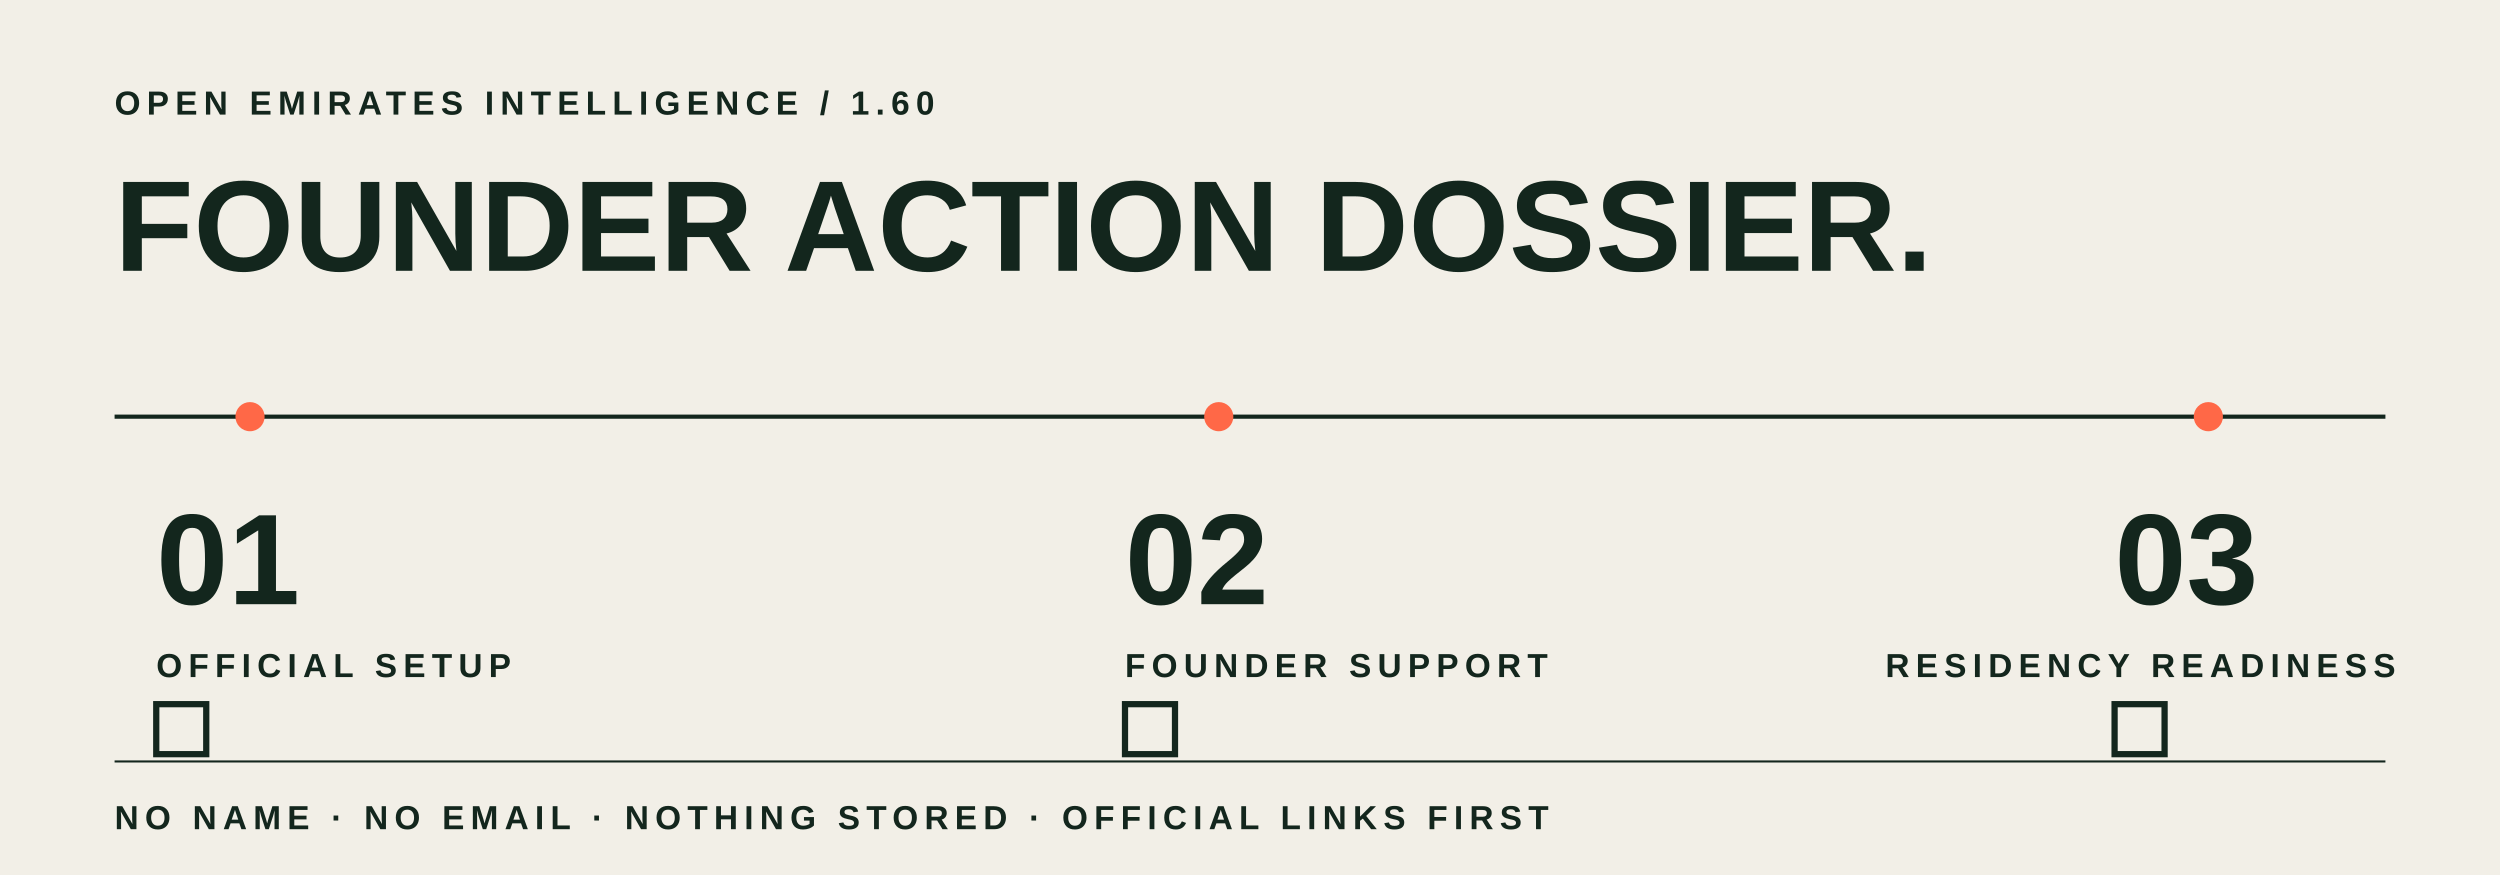
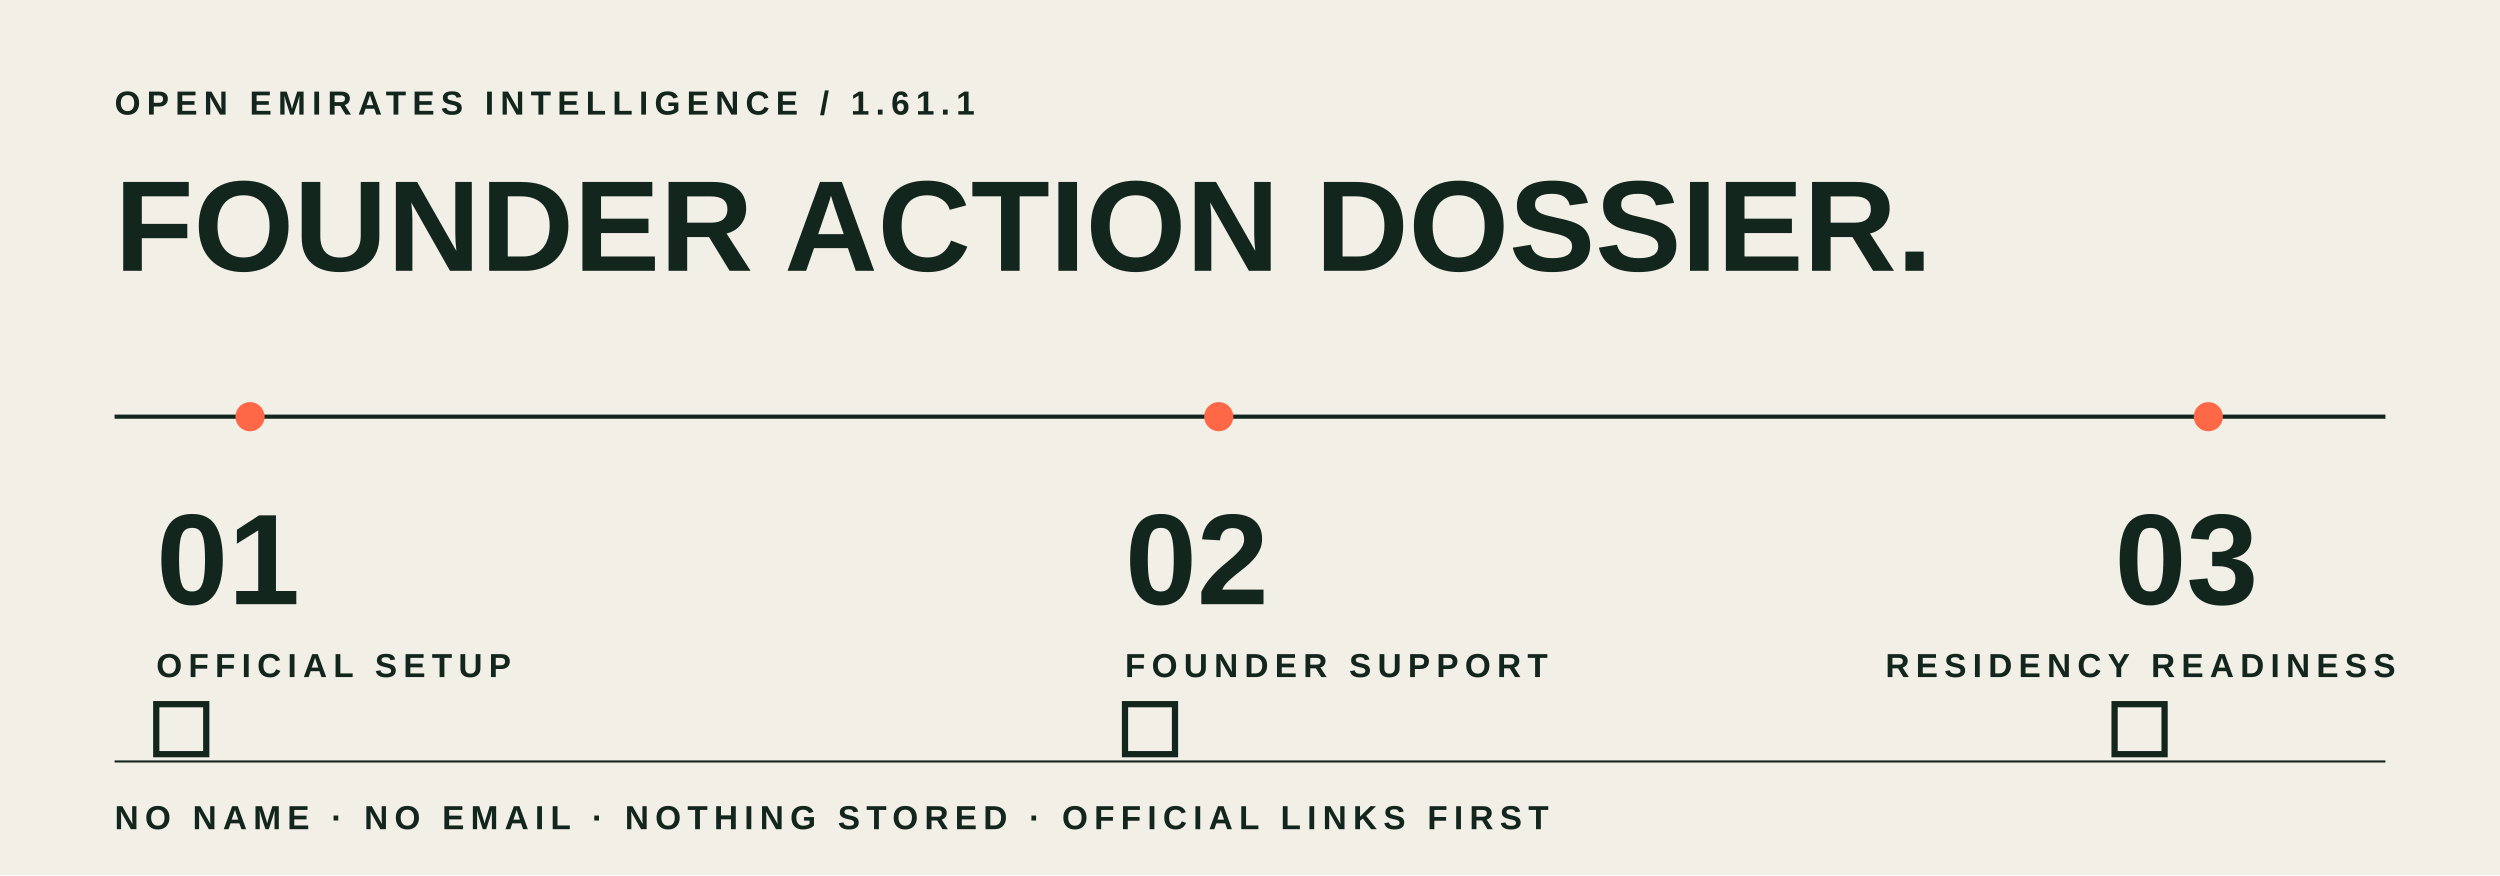
<svg xmlns="http://www.w3.org/2000/svg" viewBox="0 0 1200 420" role="img" aria-labelledby="title desc">
  <rect width="1200" height="420" fill="#f2efe7" />
-   <style>text{font-family:Arial,sans-serif;fill:#13261d}.small{font-size:16px;font-weight:700;letter-spacing:3px}.title{font-size:62px;font-weight:700}.num{font-size:62px;font-weight:700}.line{stroke:#13261d;stroke-width:2}.pulse{fill:#ff6847;animation:p 3s ease-in-out infinite}.two{animation-delay:1s}.three{animation-delay:2s}.check{fill:none;stroke:#13261d;stroke-width:3}.tick{fill:none;stroke:#ff6847;stroke-width:5;stroke-dasharray:45;stroke-dashoffset:45;animation:tick 3s ease-in-out infinite}.tick.two{animation-delay:1s}.tick.three{animation-delay:2s}@keyframes p{0%,100%{r:7;opacity:1}45%{r:18;opacity:.2}}@keyframes tick{0%,20%{stroke-dashoffset:45}45%,85%{stroke-dashoffset:0}100%{stroke-dashoffset:45}}@media(prefers-reduced-motion:reduce){.pulse,.tick{animation:none;stroke-dashoffset:0}}</style>
-   <text class="small" x="55" y="55">OPEN EMIRATES INTELLIGENCE / 1.60</text>
+   <style>text{font-family:Dubai,Arial,sans-serif;fill:#13261d}.small{font-size:16px;font-weight:700;letter-spacing:3px}.title{font-size:62px;font-weight:700}.num{font-size:62px;font-weight:700}.line{stroke:#13261d;stroke-width:2}.pulse{fill:#ff6847;animation:p 3s ease-in-out infinite}.two{animation-delay:1s}.three{animation-delay:2s}.check{fill:none;stroke:#13261d;stroke-width:3}.tick{fill:none;stroke:#ff6847;stroke-width:5;stroke-dasharray:45;stroke-dashoffset:45;animation:tick 3s ease-in-out infinite}.tick.two{animation-delay:1s}.tick.three{animation-delay:2s}@keyframes p{0%,100%{r:7;opacity:1}45%{r:18;opacity:.2}}@keyframes tick{0%,20%{stroke-dashoffset:45}45%,85%{stroke-dashoffset:0}100%{stroke-dashoffset:45}}@media(prefers-reduced-motion:reduce){.pulse,.tick{animation:none;stroke-dashoffset:0}}</style>
+   <text class="small" x="55" y="55">OPEN EMIRATES INTELLIGENCE / 1.61.1</text>
  <text class="title" x="55" y="130">FOUNDER ACTION DOSSIER.</text>
  <line class="line" x1="55" y1="200" x2="1145" y2="200" />
  <circle class="pulse" cx="120" cy="200" r="7" />
  <circle class="pulse two" cx="585" cy="200" r="7" />
  <circle class="pulse three" cx="1060" cy="200" r="7" />
  <text class="num" x="75" y="290">01</text>
  <text class="small" x="75" y="325">OFFICIAL SETUP</text>
  <text class="num" x="540" y="290">02</text>
  <text class="small" x="540" y="325">FOUNDER SUPPORT</text>
  <text class="num" x="1015" y="290">03</text>
  <text class="small" x="905" y="325">RESIDENCY READINESS</text>
  <rect class="check" x="75" y="338" width="24" height="24" />
  <path class="tick" d="M80 350l7 7 15-18" />
  <rect class="check" x="540" y="338" width="24" height="24" />
  <path class="tick two" d="M545 350l7 7 15-18" />
  <rect class="check" x="1015" y="338" width="24" height="24" />
  <path class="tick three" d="M1020 350l7 7 15-18" />
  <rect x="55" y="365" width="1090" height="1" fill="#13261d" />
  <text class="small" x="55" y="398">NO NAME · NO EMAIL · NOTHING STORED · OFFICIAL LINKS FIRST</text>
</svg>
